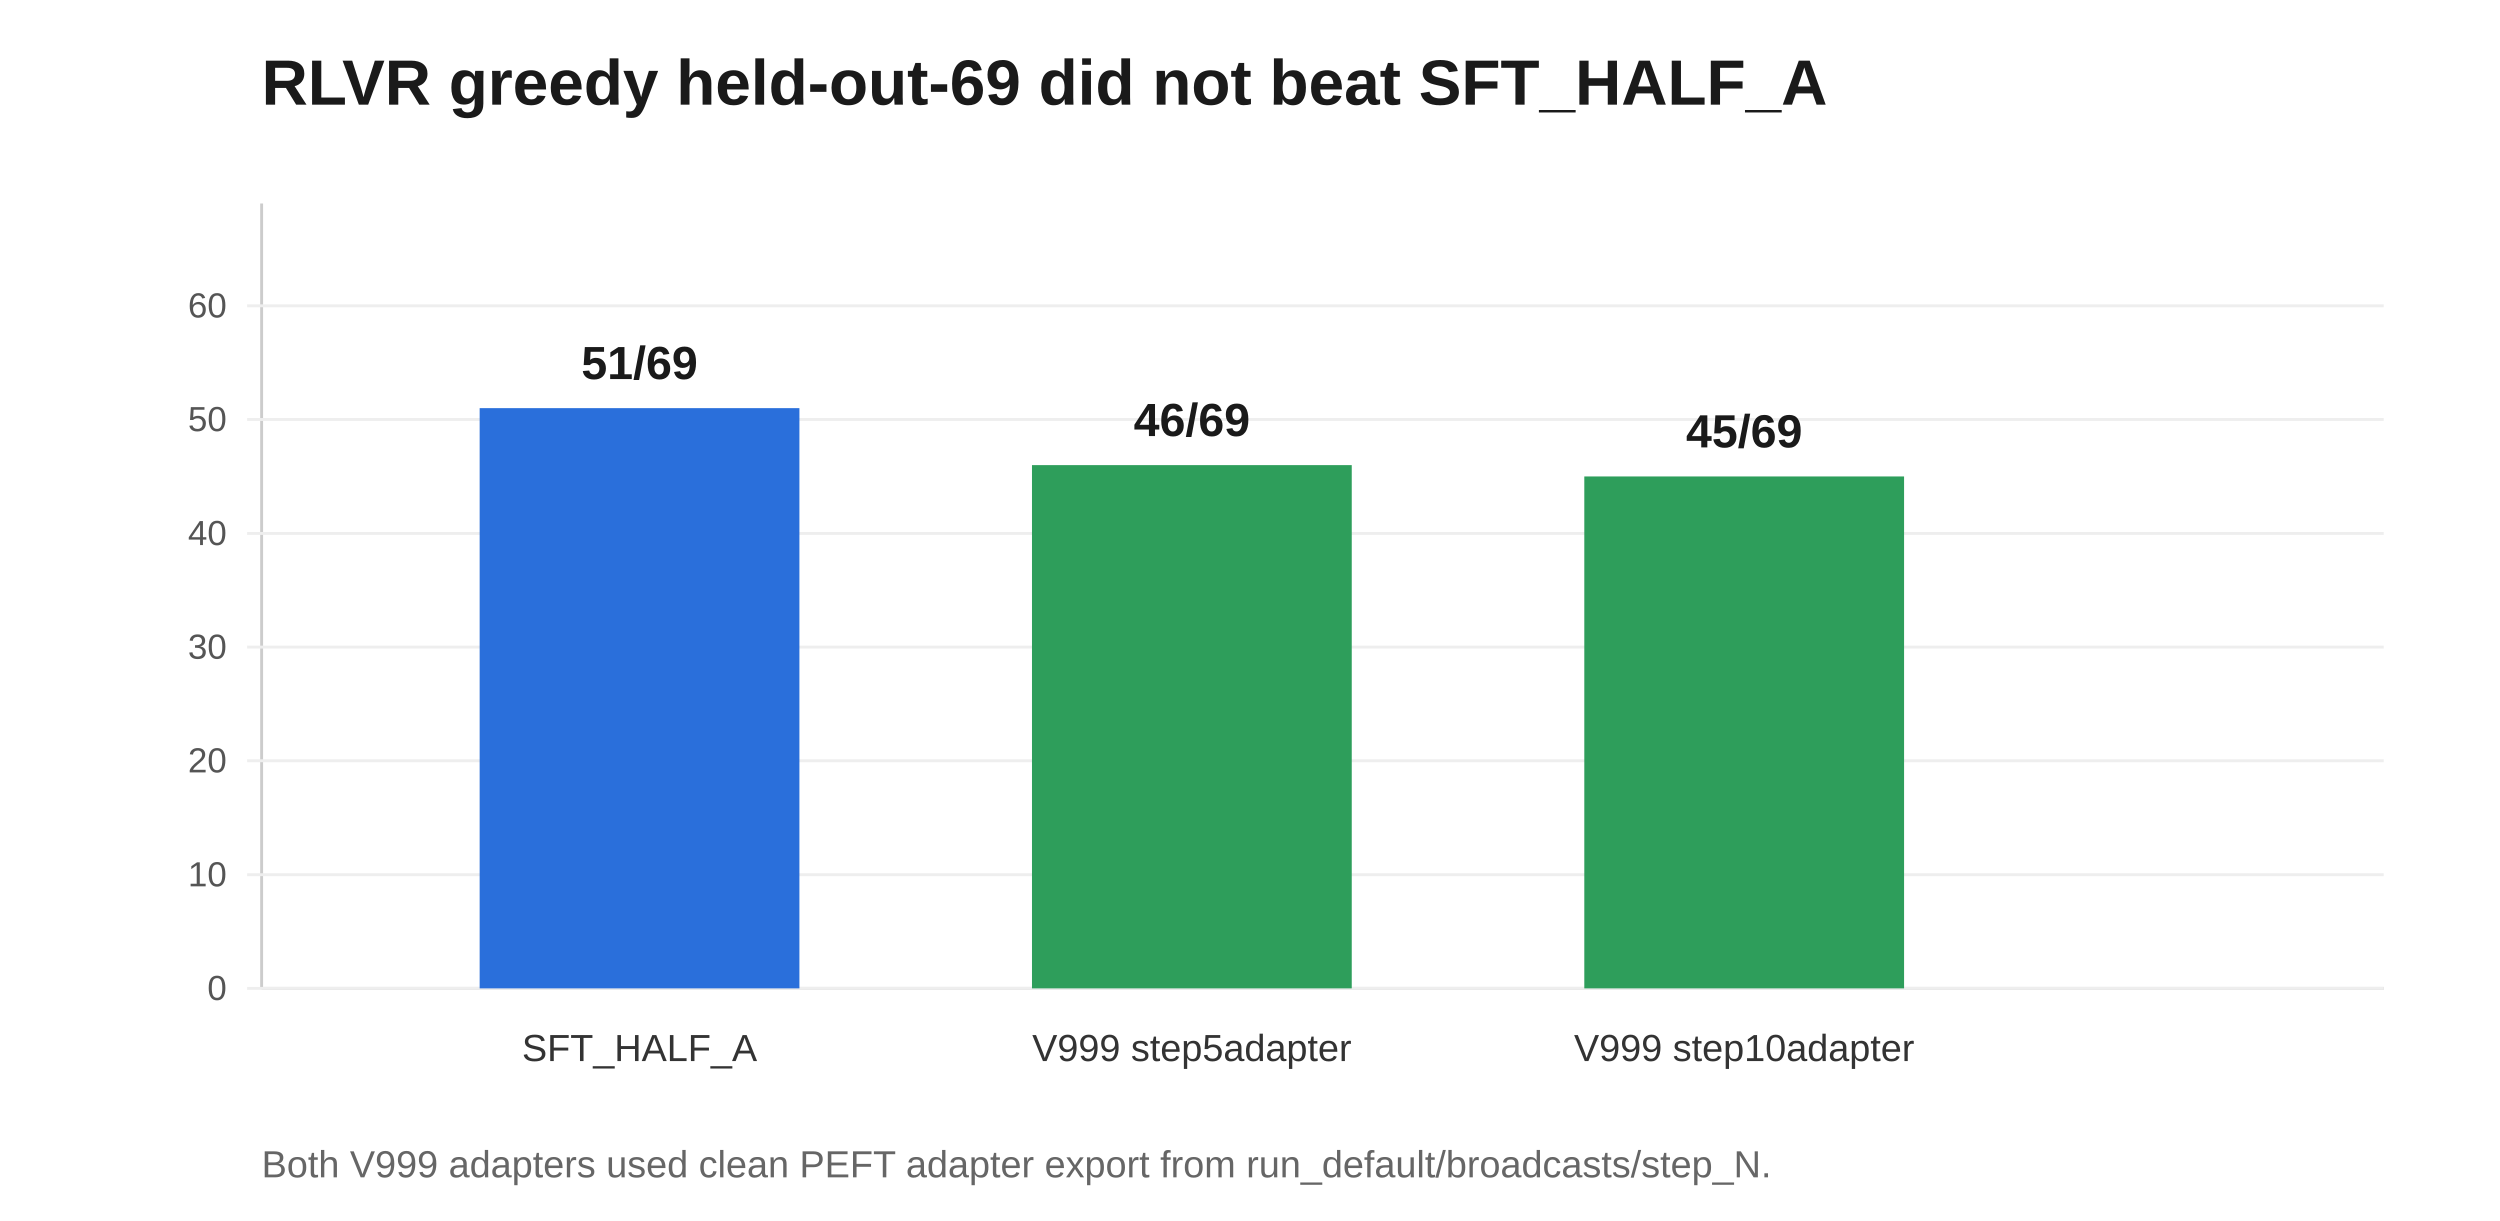
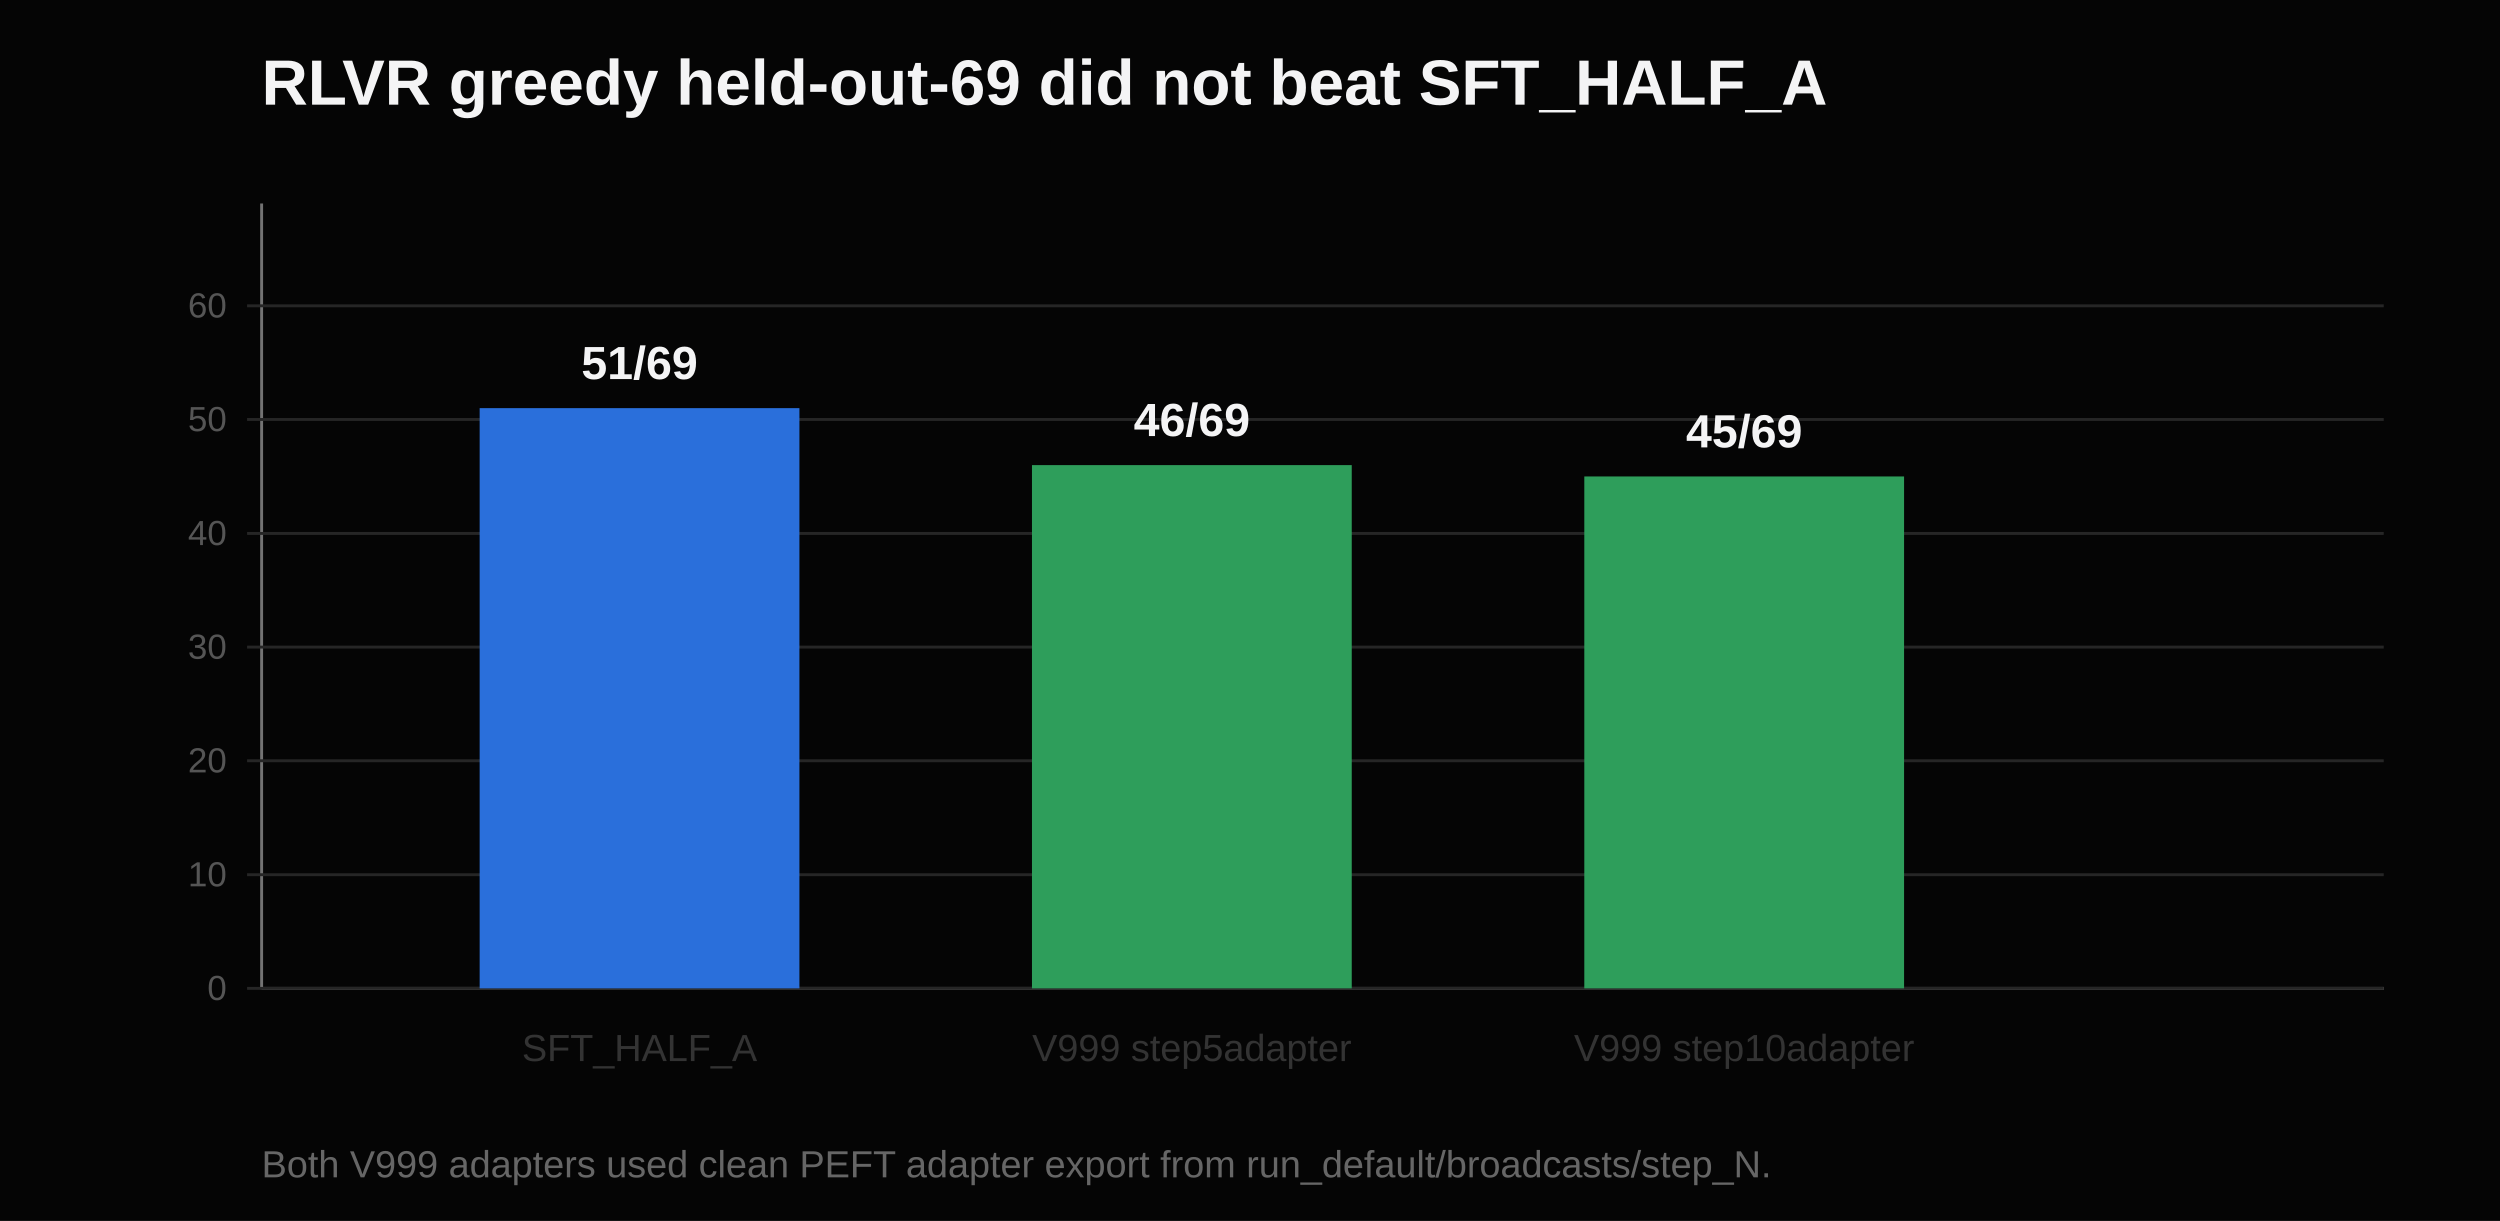
<svg xmlns="http://www.w3.org/2000/svg" width="860" height="420" viewBox="0 0 860 420">
-   <rect width="100%" height="100%" fill="#ffffff" />
-   <text x="90" y="36" font-family="Arial, sans-serif" font-size="22" font-weight="700" fill="#1a1a1a">RLVR greedy held-out-69 did not beat SFT_HALF_A</text>
-   <line x1="90" y1="340" x2="820" y2="340" stroke="#cccccc" />
-   <line x1="90" y1="70" x2="90" y2="340" stroke="#cccccc" />
-   <line x1="85" y1="340.0" x2="820" y2="340.0" stroke="#eeeeee" />
+   <rect width="100%" height="100%" fill="#050505" />
+   <text x="90" y="36" font-family="Arial, sans-serif" font-size="22" font-weight="700" fill="#f4f4f5">RLVR greedy held-out-69 did not beat SFT_HALF_A</text>
+   <line x1="90" y1="340" x2="820" y2="340" stroke="#737373" />
+   <line x1="90" y1="70" x2="90" y2="340" stroke="#737373" />
+   <line x1="85" y1="340.0" x2="820" y2="340.0" stroke="#262626" />
  <text x="78" y="344.0" text-anchor="end" font-family="Arial, sans-serif" font-size="12" fill="#555">0</text>
-   <line x1="85" y1="300.9" x2="820" y2="300.9" stroke="#eeeeee" />
+   <line x1="85" y1="300.9" x2="820" y2="300.9" stroke="#262626" />
  <text x="78" y="304.9" text-anchor="end" font-family="Arial, sans-serif" font-size="12" fill="#555">10</text>
-   <line x1="85" y1="261.7" x2="820" y2="261.7" stroke="#eeeeee" />
+   <line x1="85" y1="261.7" x2="820" y2="261.7" stroke="#262626" />
  <text x="78" y="265.7" text-anchor="end" font-family="Arial, sans-serif" font-size="12" fill="#555">20</text>
-   <line x1="85" y1="222.6" x2="820" y2="222.6" stroke="#eeeeee" />
+   <line x1="85" y1="222.6" x2="820" y2="222.6" stroke="#262626" />
  <text x="78" y="226.6" text-anchor="end" font-family="Arial, sans-serif" font-size="12" fill="#555">30</text>
-   <line x1="85" y1="183.5" x2="820" y2="183.5" stroke="#eeeeee" />
+   <line x1="85" y1="183.5" x2="820" y2="183.5" stroke="#262626" />
  <text x="78" y="187.5" text-anchor="end" font-family="Arial, sans-serif" font-size="12" fill="#555">40</text>
-   <line x1="85" y1="144.3" x2="820" y2="144.3" stroke="#eeeeee" />
+   <line x1="85" y1="144.3" x2="820" y2="144.3" stroke="#262626" />
  <text x="78" y="148.3" text-anchor="end" font-family="Arial, sans-serif" font-size="12" fill="#555">50</text>
-   <line x1="85" y1="105.2" x2="820" y2="105.2" stroke="#eeeeee" />
+   <line x1="85" y1="105.2" x2="820" y2="105.2" stroke="#262626" />
  <text x="78" y="109.2" text-anchor="end" font-family="Arial, sans-serif" font-size="12" fill="#555">60</text>
  <rect x="165" y="140.4" width="110" height="199.6" fill="#2a6fdb" />
-   <text x="220.0" y="130.4" text-anchor="middle" font-family="Arial, sans-serif" font-size="16" font-weight="700" fill="#1a1a1a">51/69</text>
+   <text x="220.0" y="130.4" text-anchor="middle" font-family="Arial, sans-serif" font-size="16" font-weight="700" fill="#f4f4f5">51/69</text>
  <text x="220.0" y="365" text-anchor="middle" font-family="Arial, sans-serif" font-size="13" fill="#333">SFT_HALF_A</text>
  <rect x="355" y="160.0" width="110" height="180.0" fill="#2e9e5b" />
-   <text x="410.0" y="150.0" text-anchor="middle" font-family="Arial, sans-serif" font-size="16" font-weight="700" fill="#1a1a1a">46/69</text>
+   <text x="410.0" y="150.0" text-anchor="middle" font-family="Arial, sans-serif" font-size="16" font-weight="700" fill="#f4f4f5">46/69</text>
  <text x="410.0" y="365" text-anchor="middle" font-family="Arial, sans-serif" font-size="13" fill="#333">V999 step5
adapter</text>
  <rect x="545" y="163.9" width="110" height="176.1" fill="#2e9e5b" />
-   <text x="600.0" y="153.9" text-anchor="middle" font-family="Arial, sans-serif" font-size="16" font-weight="700" fill="#1a1a1a">45/69</text>
+   <text x="600.0" y="153.9" text-anchor="middle" font-family="Arial, sans-serif" font-size="16" font-weight="700" fill="#f4f4f5">45/69</text>
  <text x="600.0" y="365" text-anchor="middle" font-family="Arial, sans-serif" font-size="13" fill="#333">V999 step10
adapter</text>
  <text x="90" y="405" font-family="Arial, sans-serif" font-size="13" fill="#666">Both V999 adapters used clean PEFT adapter export from run_default/broadcasts/step_N.</text>
</svg>
